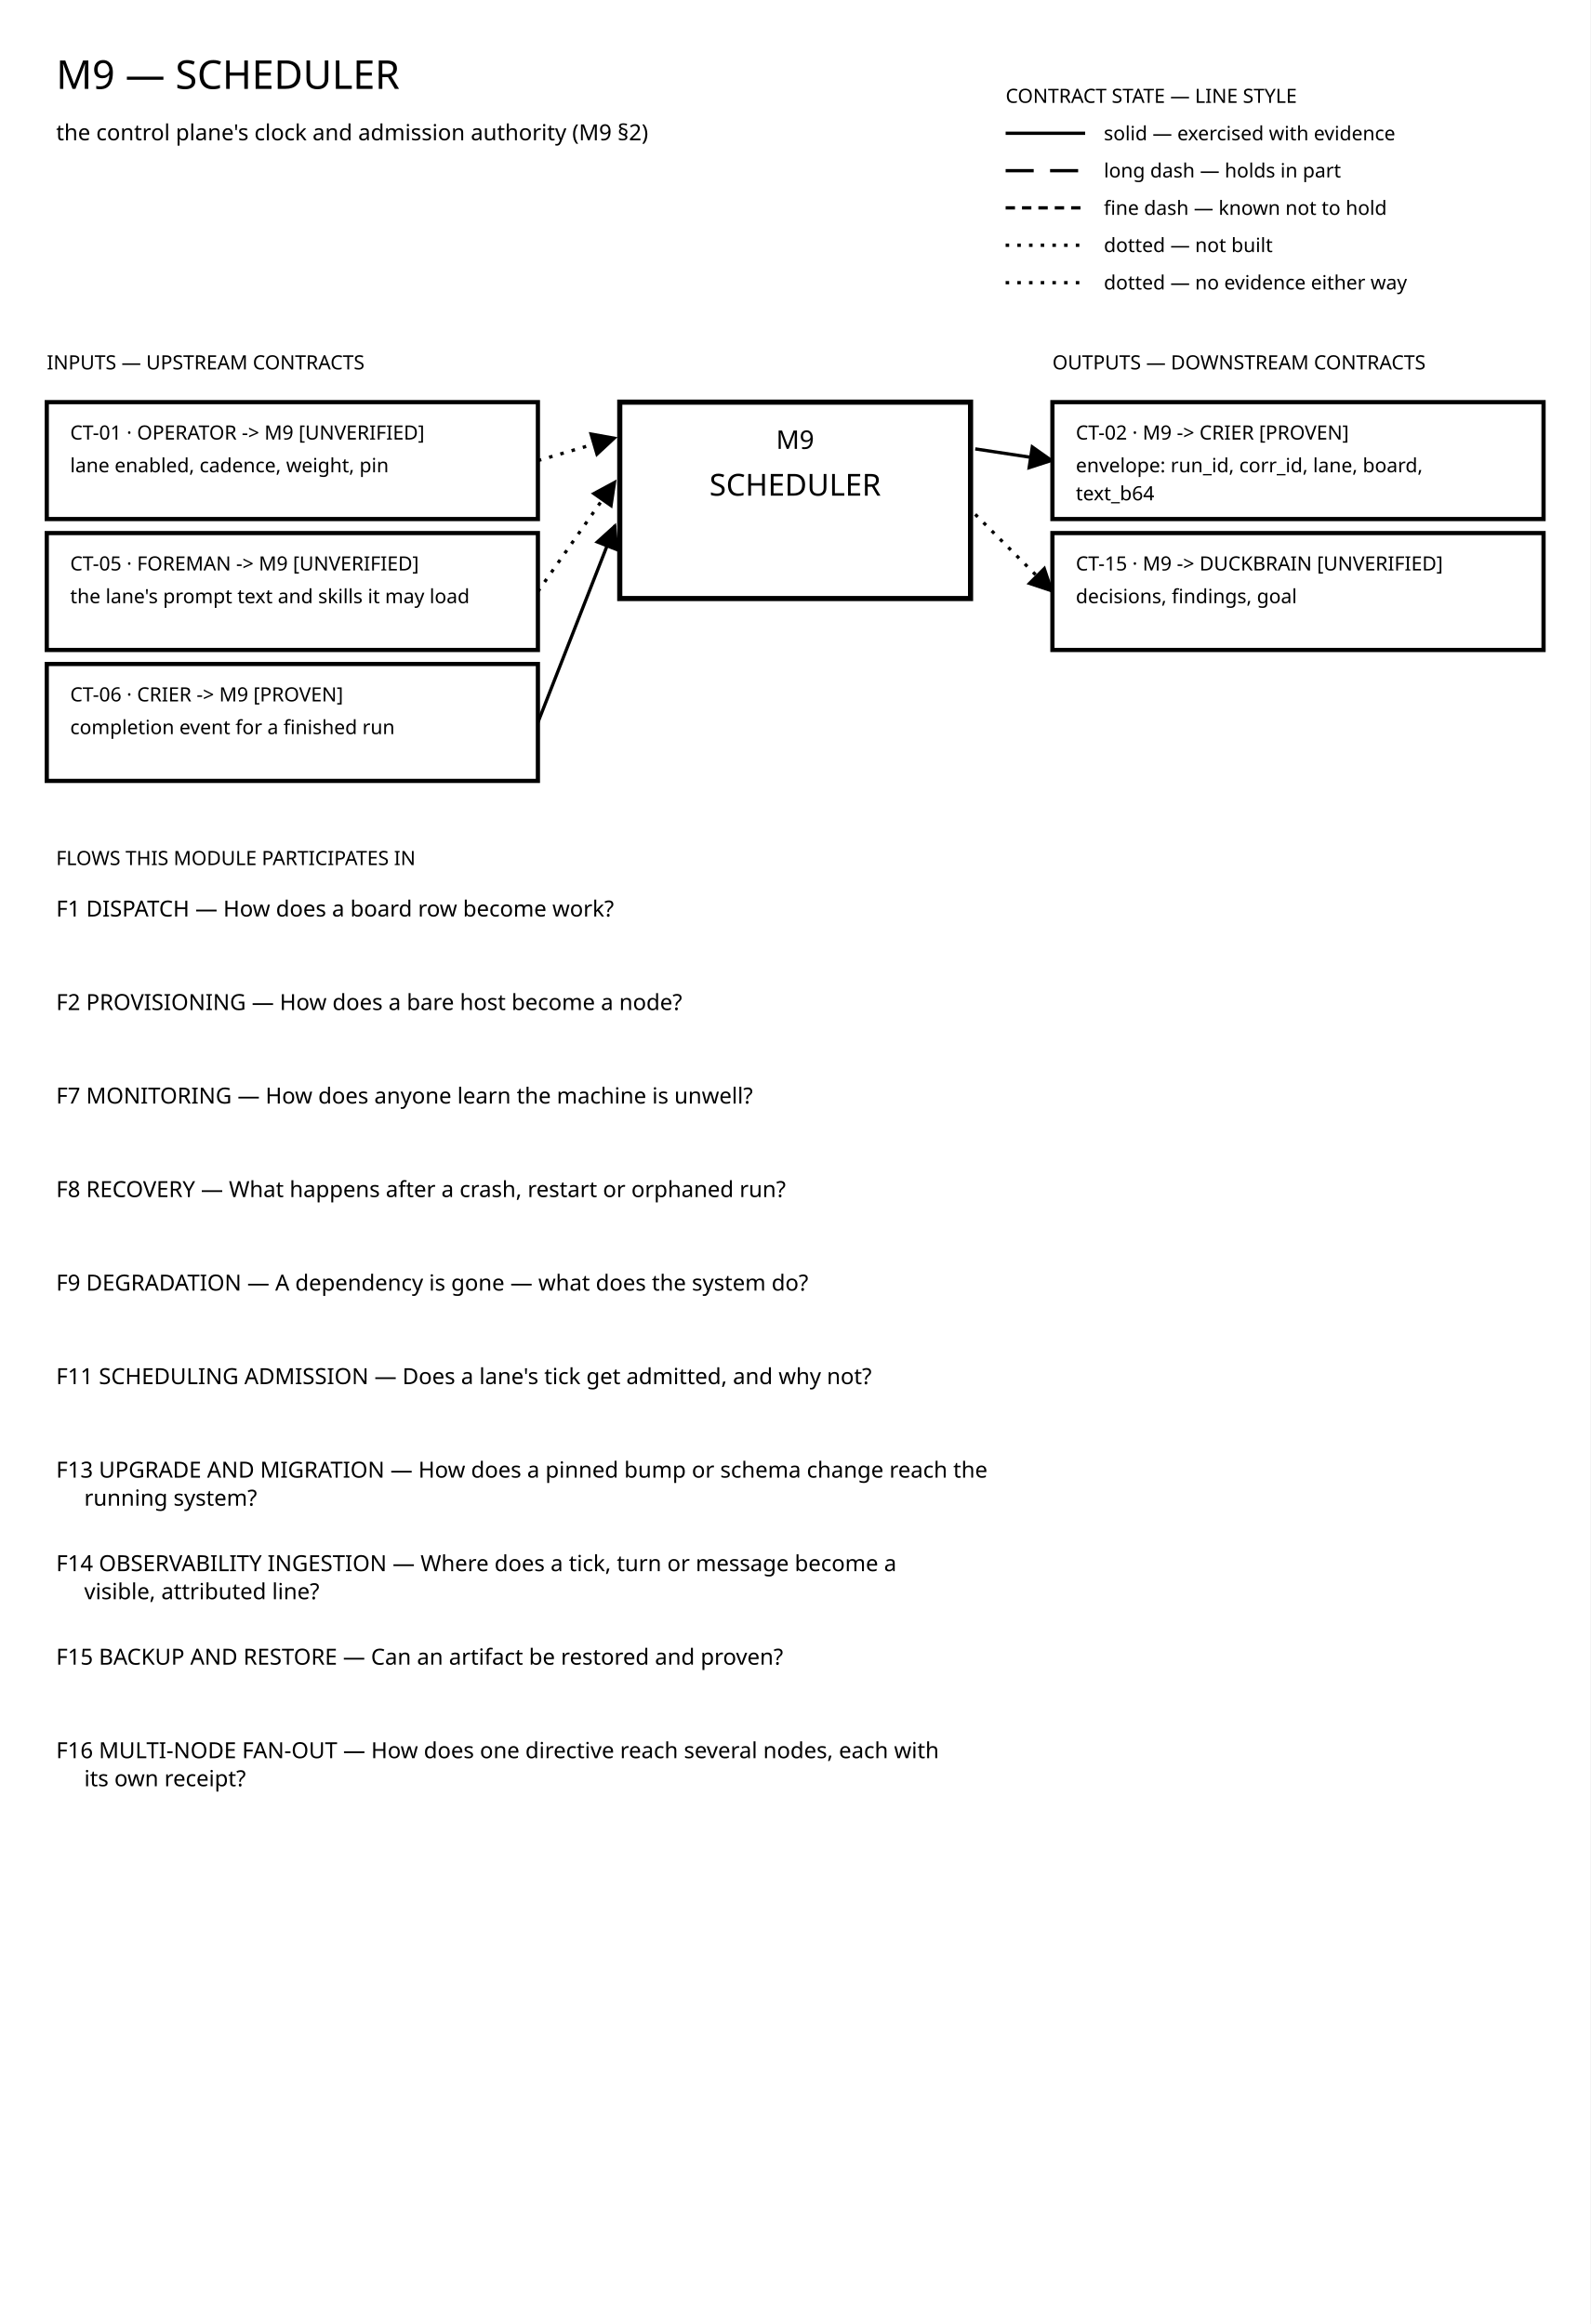
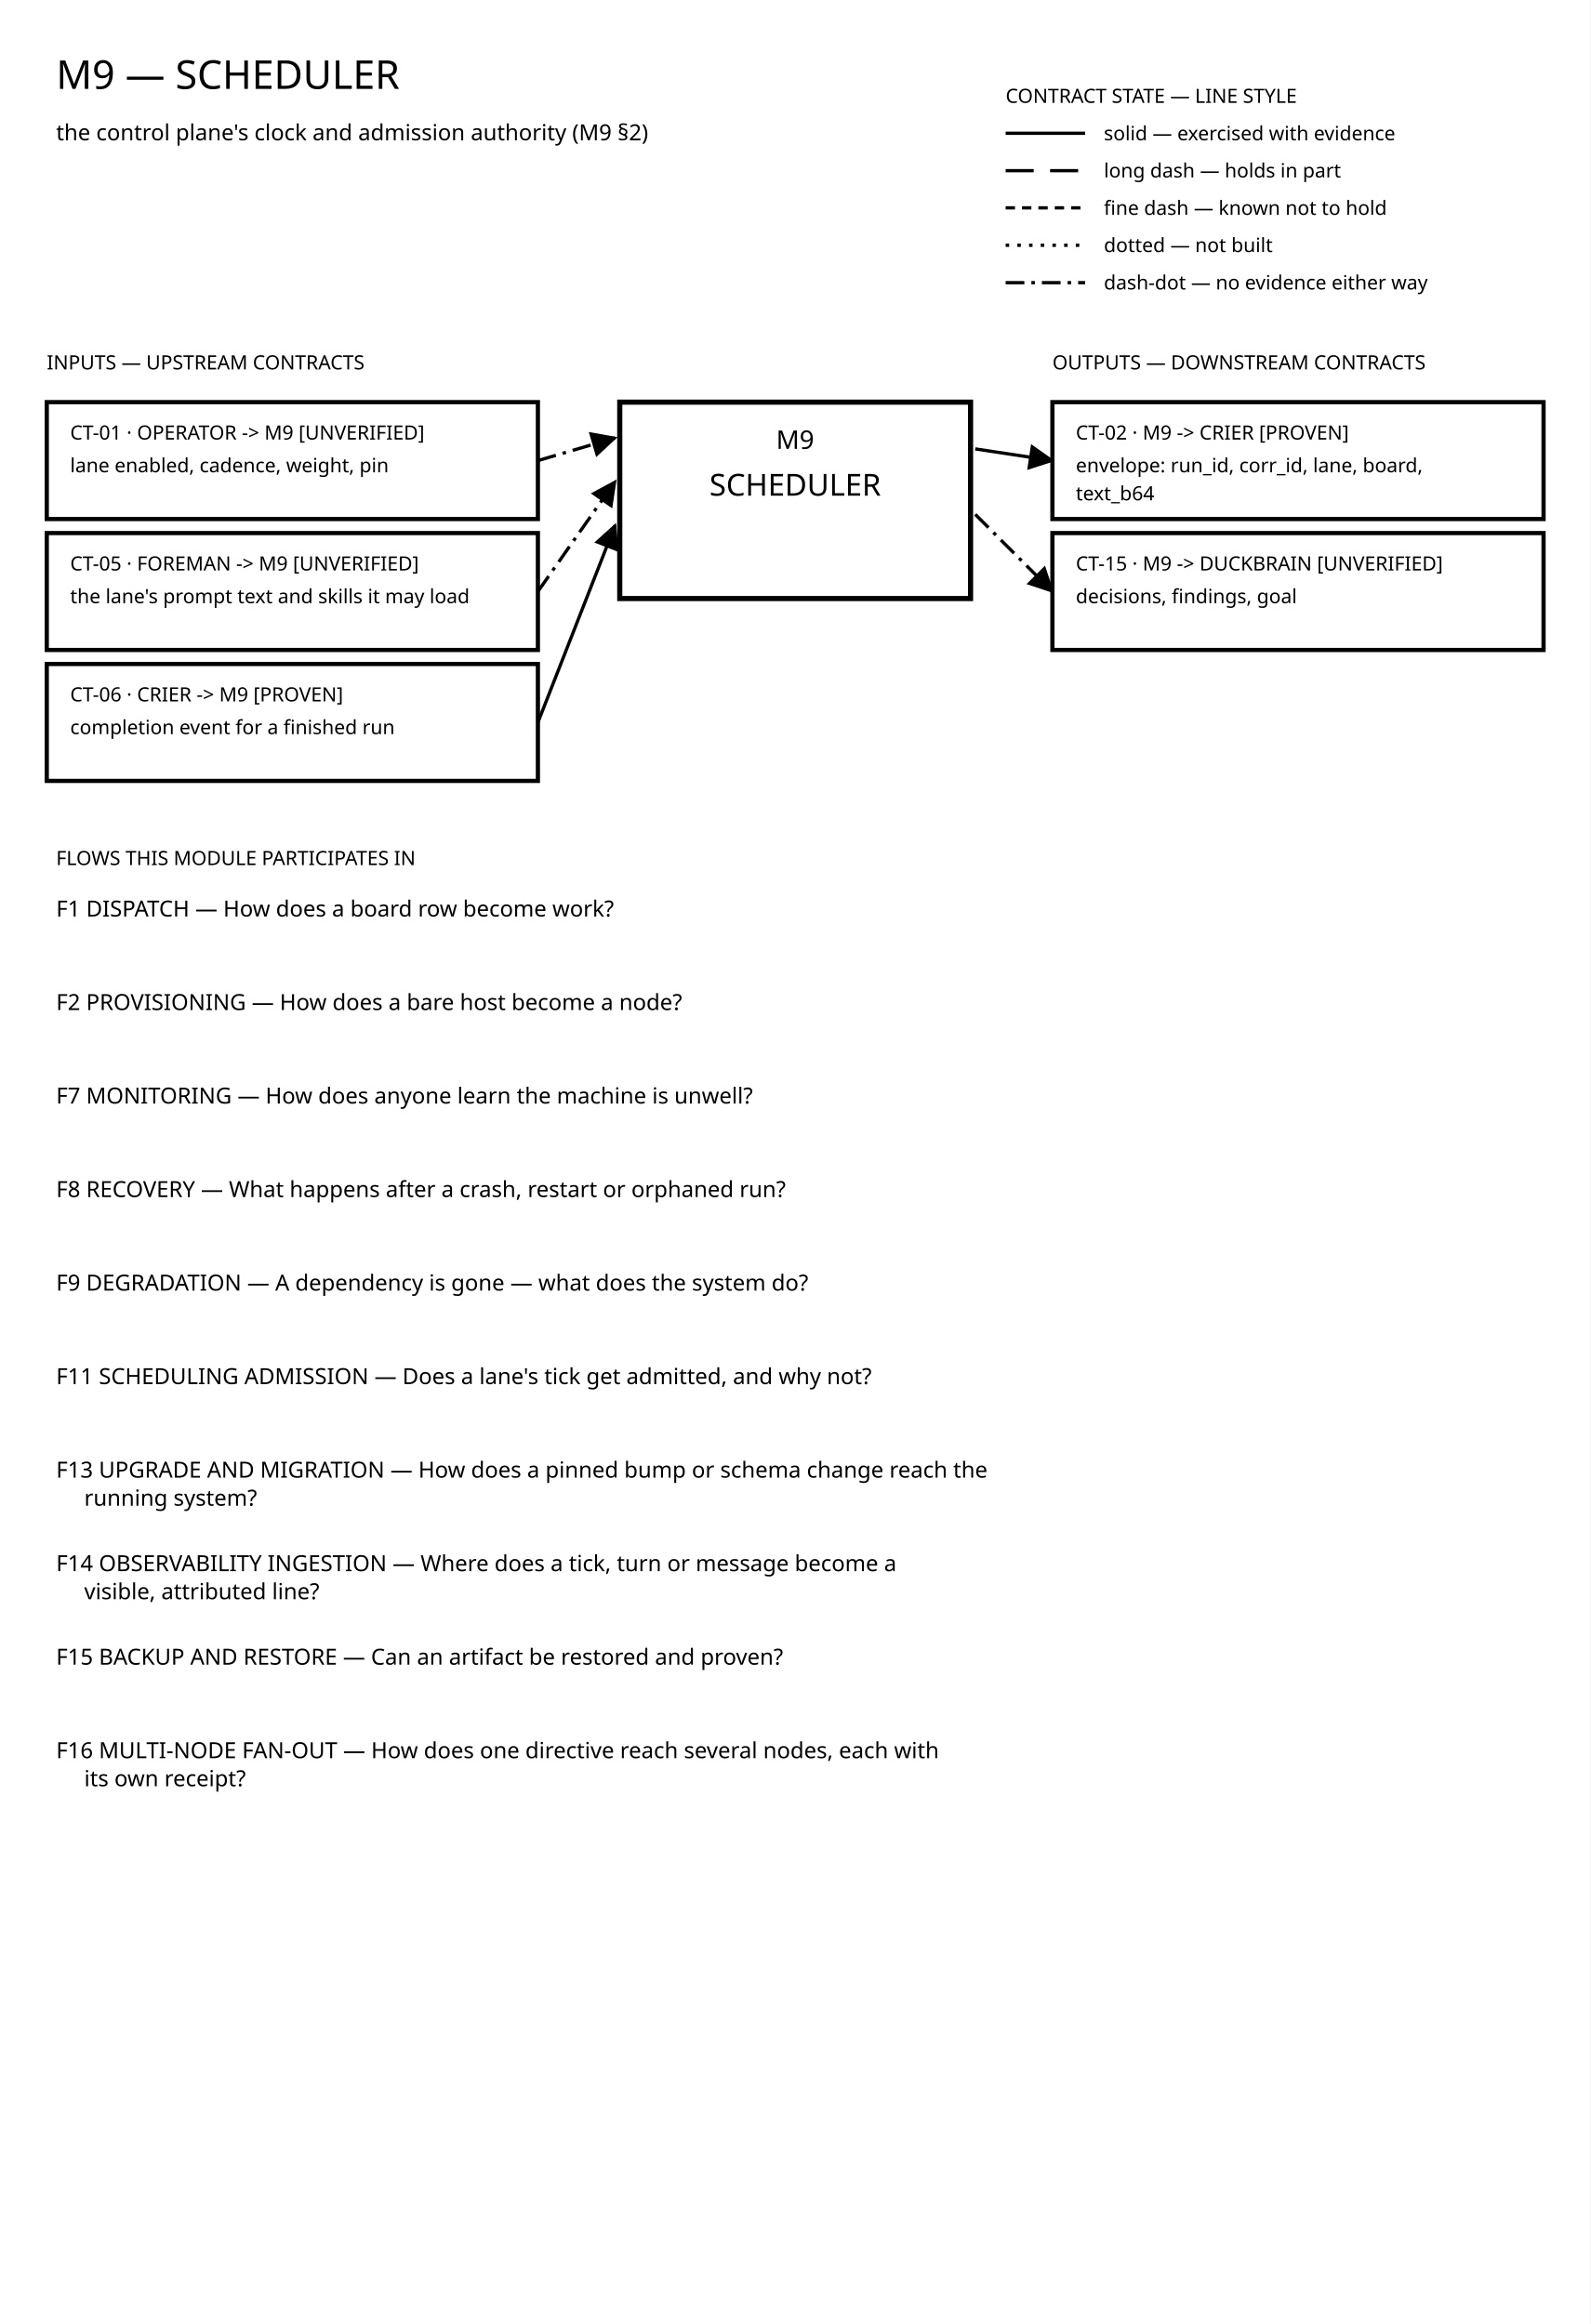
<svg xmlns="http://www.w3.org/2000/svg" width="170.0mm" height="248.5mm" viewBox="0 0 680 994.0" preserveAspectRatio="xMidYMid meet">
  <rect width="680" height="994.0" fill="#ffffff" />
  <defs>
    <marker id="ar" viewBox="0 0 10 10" refX="9" refY="5" markerWidth="8" markerHeight="8" orient="auto">
      <path d="M0,0 L10,5 L0,10 z" fill="#000000" />
    </marker>
  </defs>
  <g font-family="Routed Gothic Narrow, Routed Gothic, sans-serif">
    <text x="24.0" y="38.0" font-size="17.00" fill="#000000" text-anchor="start">M9 — SCHEDULER</text>
    <text x="24.0" y="60.0" font-size="9.50" fill="#000000" text-anchor="start">the control plane's clock and admission authority (M9 §2)</text>
    <rect x="265.0" y="172.0" width="150.0" height="84.0" fill="#ffffff" stroke="#000000" stroke-width="2.2" />
    <text x="340.0" y="192.0" font-size="11.00" fill="#000000" text-anchor="middle">M9</text>
    <text x="340.0" y="212.0" font-size="13.00" fill="#000000" text-anchor="middle">SCHEDULER</text>
    <text x="20.0" y="158.0" font-size="8.40" fill="#000000" text-anchor="start">INPUTS — UPSTREAM CONTRACTS</text>
-     <polyline points="230.0,197.0 263.0,187.3" fill="none" stroke="#000000" stroke-width="1.4" stroke-dasharray="1.5 3.5" marker-end="url(#ar)" />
+     <polyline points="230.0,197.0 263.0,187.3" fill="none" stroke="#000000" stroke-width="1.4" stroke-dasharray="8 3 1.5 3" marker-end="url(#ar)" />
    <rect x="20.0" y="172.0" width="210.0" height="50.0" fill="#ffffff" stroke="#000000" stroke-width="1.8" />
    <text x="30.0" y="188.0" font-size="8.40" fill="#000000" text-anchor="start">CT-01 · OPERATOR -&gt; M9  [UNVERIFIED]</text>
    <text x="30.0" y="202.0" font-size="8.40" fill="#000000" text-anchor="start">lane enabled, cadence, weight, pin</text>
-     <polyline points="230.0,253.0 263.0,206.0" fill="none" stroke="#000000" stroke-width="1.4" stroke-dasharray="1.5 3.5" marker-end="url(#ar)" />
+     <polyline points="230.0,253.0 263.0,206.0" fill="none" stroke="#000000" stroke-width="1.4" stroke-dasharray="8 3 1.5 3" marker-end="url(#ar)" />
    <rect x="20.0" y="228.0" width="210.0" height="50.0" fill="#ffffff" stroke="#000000" stroke-width="1.8" />
    <text x="30.0" y="244.0" font-size="8.40" fill="#000000" text-anchor="start">CT-05 · FOREMAN -&gt; M9  [UNVERIFIED]</text>
    <text x="30.0" y="258.0" font-size="8.40" fill="#000000" text-anchor="start">the lane's prompt text and skills it may load</text>
    <polyline points="230.0,309.0 263.0,224.7" fill="none" stroke="#000000" stroke-width="1.4" marker-end="url(#ar)" />
    <rect x="20.0" y="284.0" width="210.0" height="50.0" fill="#ffffff" stroke="#000000" stroke-width="1.8" />
    <text x="30.0" y="300.0" font-size="8.40" fill="#000000" text-anchor="start">CT-06 · CRIER -&gt; M9  [PROVEN]</text>
    <text x="30.0" y="314.0" font-size="8.40" fill="#000000" text-anchor="start">completion event for a finished run</text>
    <text x="450.0" y="158.0" font-size="8.40" fill="#000000" text-anchor="start">OUTPUTS — DOWNSTREAM CONTRACTS</text>
    <polyline points="417.0,192.0 450.0,197.0" fill="none" stroke="#000000" stroke-width="1.4" marker-end="url(#ar)" />
    <rect x="450.0" y="172.0" width="210.0" height="50.0" fill="#ffffff" stroke="#000000" stroke-width="1.8" />
    <text x="460.0" y="188.0" font-size="8.40" fill="#000000" text-anchor="start">CT-02 · M9 -&gt; CRIER  [PROVEN]</text>
    <text x="460.0" y="202.0" font-size="8.40" fill="#000000" text-anchor="start">envelope: run_id, corr_id, lane, board,</text>
    <text x="460.0" y="214.0" font-size="8.40" fill="#000000" text-anchor="start">text_b64</text>
-     <polyline points="417.0,220.0 450.0,253.0" fill="none" stroke="#000000" stroke-width="1.4" stroke-dasharray="1.5 3.5" marker-end="url(#ar)" />
+     <polyline points="417.0,220.0 450.0,253.0" fill="none" stroke="#000000" stroke-width="1.4" stroke-dasharray="8 3 1.5 3" marker-end="url(#ar)" />
    <rect x="450.0" y="228.0" width="210.0" height="50.0" fill="#ffffff" stroke="#000000" stroke-width="1.8" />
    <text x="460.0" y="244.0" font-size="8.40" fill="#000000" text-anchor="start">CT-15 · M9 -&gt; DUCKBRAIN  [UNVERIFIED]</text>
    <text x="460.0" y="258.0" font-size="8.40" fill="#000000" text-anchor="start">decisions, findings, goal</text>
    <text x="24.0" y="370.0" font-size="8.40" fill="#000000" text-anchor="start">FLOWS THIS MODULE PARTICIPATES IN</text>
    <text x="24.0" y="392.0" font-size="9.50" fill="#000000" text-anchor="start">F1 DISPATCH — How does a board row become work?</text>
    <text x="24.0" y="432.0" font-size="9.50" fill="#000000" text-anchor="start">F2 PROVISIONING — How does a bare host become a node?</text>
    <text x="24.0" y="472.0" font-size="9.50" fill="#000000" text-anchor="start">F7 MONITORING — How does anyone learn the machine is unwell?</text>
    <text x="24.0" y="512.0" font-size="9.50" fill="#000000" text-anchor="start">F8 RECOVERY — What happens after a crash, restart or orphaned run?</text>
    <text x="24.0" y="552.0" font-size="9.50" fill="#000000" text-anchor="start">F9 DEGRADATION — A dependency is gone — what does the system do?</text>
    <text x="24.0" y="592.0" font-size="9.50" fill="#000000" text-anchor="start">F11 SCHEDULING ADMISSION — Does a lane's tick get admitted, and why not?</text>
    <text x="24.0" y="632.0" font-size="9.50" fill="#000000" text-anchor="start">F13 UPGRADE AND MIGRATION — How does a pinned bump or schema change reach the</text>
    <text x="36.0" y="644.0" font-size="9.50" fill="#000000" text-anchor="start">running system?</text>
    <text x="24.0" y="672.0" font-size="9.50" fill="#000000" text-anchor="start">F14 OBSERVABILITY INGESTION — Where does a tick, turn or message become a</text>
    <text x="36.0" y="684.0" font-size="9.50" fill="#000000" text-anchor="start">visible, attributed line?</text>
    <text x="24.0" y="712.0" font-size="9.50" fill="#000000" text-anchor="start">F15 BACKUP AND RESTORE — Can an artifact be restored and proven?</text>
    <text x="24.0" y="752.0" font-size="9.50" fill="#000000" text-anchor="start">F16 MULTI-NODE FAN-OUT — How does one directive reach several nodes, each with</text>
    <text x="36.0" y="764.0" font-size="9.50" fill="#000000" text-anchor="start">its own receipt?</text>
    <text x="430.0" y="44.0" font-size="8.40" fill="#000000" text-anchor="start">CONTRACT STATE — LINE STYLE</text>
    <polyline points="430.0,57.0 464.0,57.0" fill="none" stroke="#000000" stroke-width="1.4" />
    <text x="472.0" y="60.0" font-size="8.40" fill="#000000" text-anchor="start">solid — exercised with evidence</text>
    <polyline points="430.0,73.0 464.0,73.0" fill="none" stroke="#000000" stroke-width="1.4" stroke-dasharray="12 7" />
    <text x="472.0" y="75.9" font-size="8.40" fill="#000000" text-anchor="start">long dash — holds in part</text>
    <polyline points="430.0,88.9 464.0,88.9" fill="none" stroke="#000000" stroke-width="1.4" stroke-dasharray="4 3" />
    <text x="472.0" y="91.9" font-size="8.40" fill="#000000" text-anchor="start">fine dash — known not to hold</text>
    <polyline points="430.0,104.9 464.0,104.9" fill="none" stroke="#000000" stroke-width="1.4" stroke-dasharray="1.5 3.5" />
    <text x="472.0" y="107.8" font-size="8.40" fill="#000000" text-anchor="start">dotted — not built</text>
-     <polyline points="430.0,120.9 464.0,120.9" fill="none" stroke="#000000" stroke-width="1.4" stroke-dasharray="1.5 3.5" />
-     <text x="472.0" y="123.8" font-size="8.40" fill="#000000" text-anchor="start">dotted — no evidence either way</text>
+     <polyline points="430.0,120.9 464.0,120.9" fill="none" stroke="#000000" stroke-width="1.4" stroke-dasharray="8 3 1.5 3" />
+     <text x="472.0" y="123.8" font-size="8.40" fill="#000000" text-anchor="start">dash-dot — no evidence either way</text>
  </g>
</svg>
